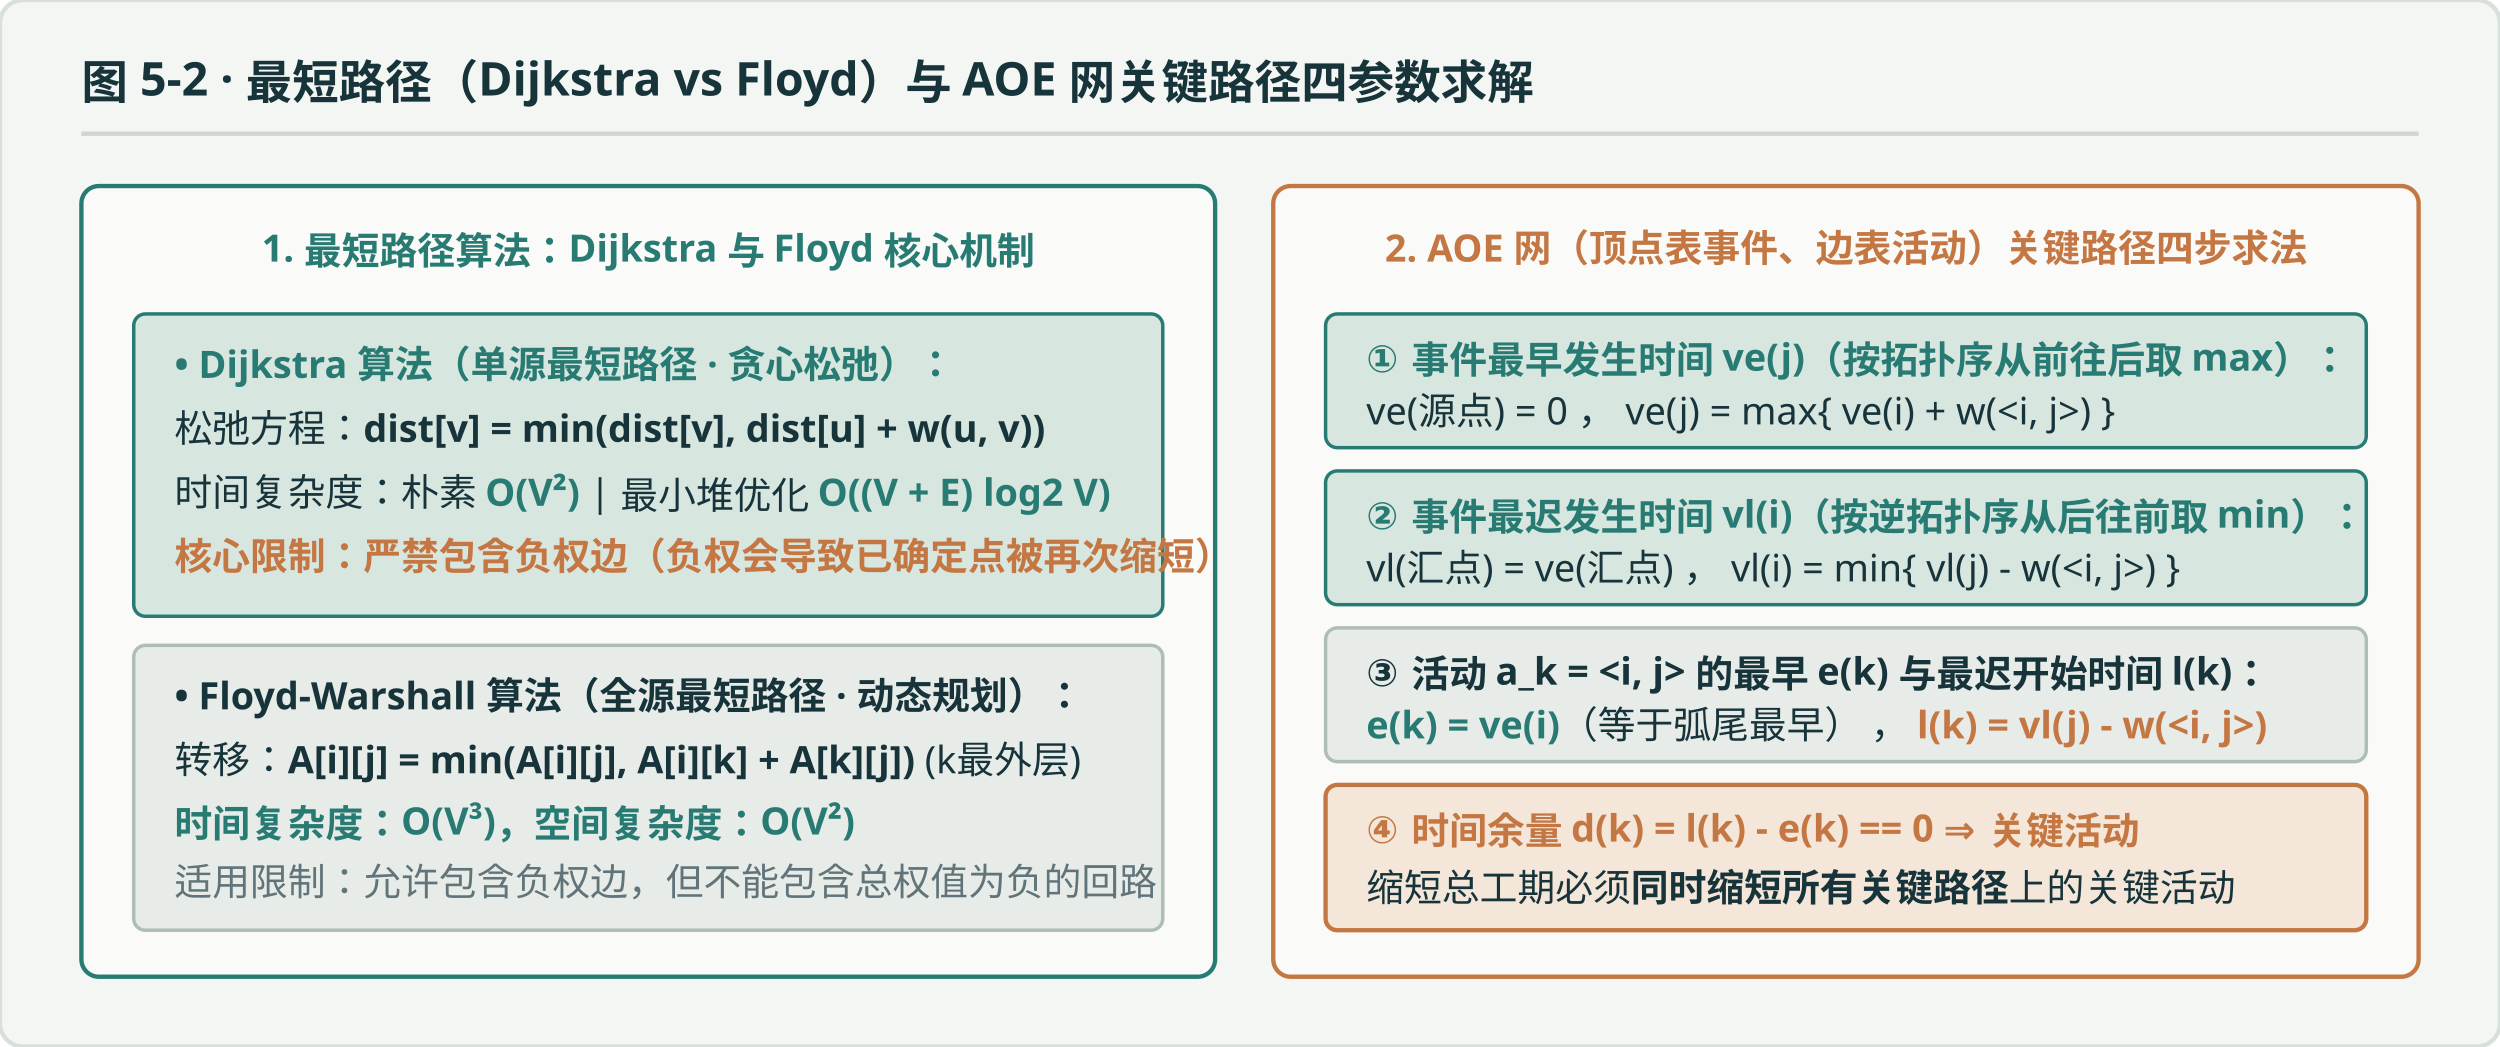
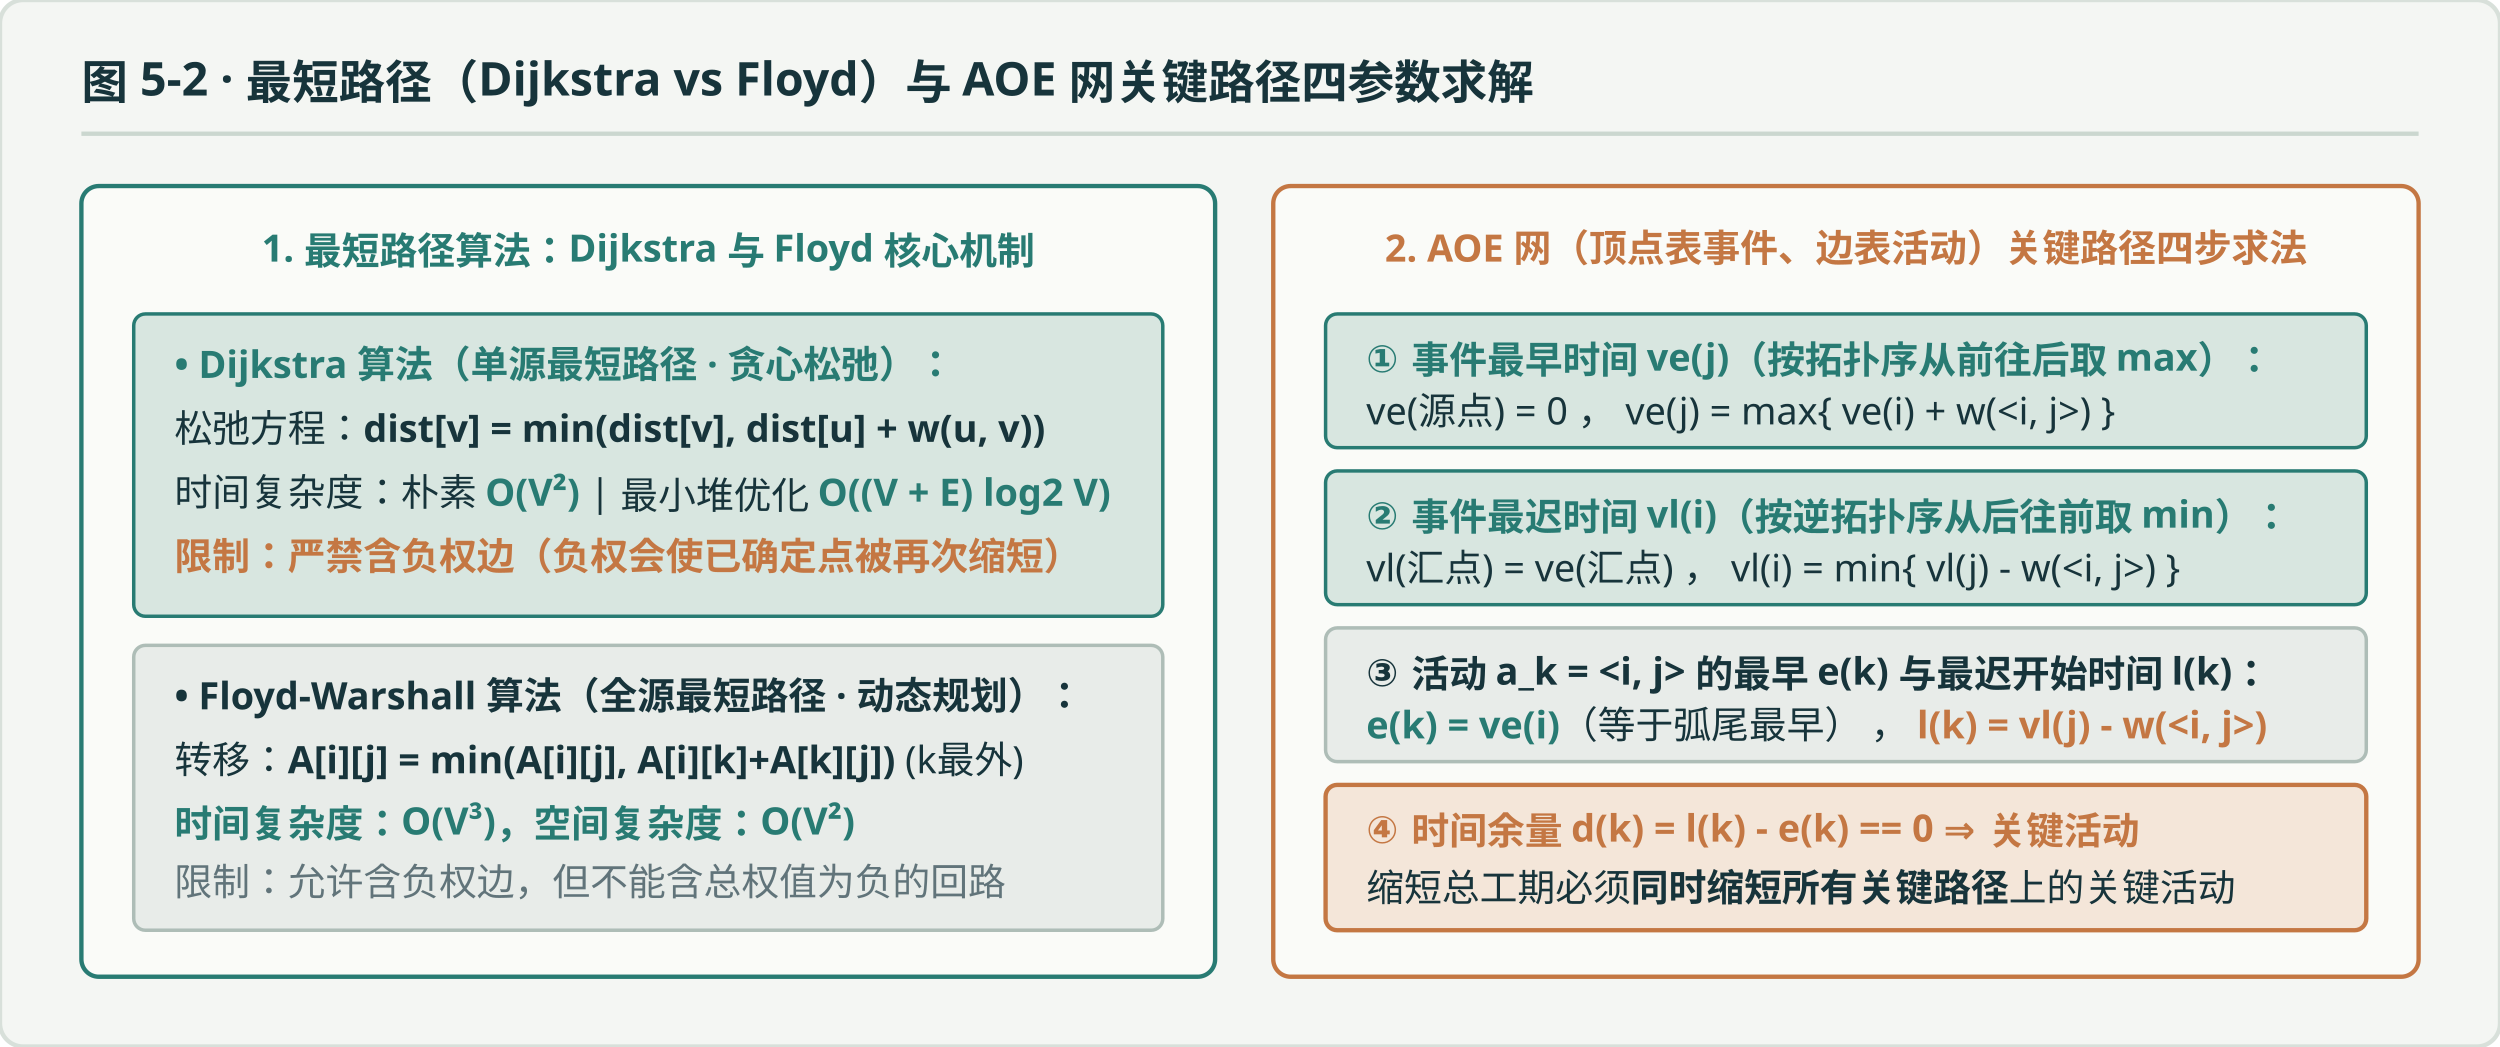
<svg xmlns="http://www.w3.org/2000/svg" width="860" height="360" viewBox="0 0 860 360" role="img" aria-label="Dijkstra最短路径松弛与AOE网关键路径四参数求解">
  <rect width="860" height="360" rx="8" fill="#F4F6F3" stroke="#D8E0DA" stroke-width="1.5" />
  <text x="28" y="34" fill="#17343B" font-family="'Microsoft YaHei','Noto Sans SC',sans-serif" font-size="16" font-weight="700">图 5-2 · 最短路径（Dijkstra vs Floyd）与 AOE 网关键路径四参数求解</text>
  <line x1="28" y1="46" x2="832" y2="46" stroke="#CBD7CF" stroke-width="1.5" />
  <g font-family="'Microsoft YaHei','Noto Sans SC',sans-serif" font-size="13">
    <rect x="28" y="64" width="390" height="272" rx="6" fill="#FAFBF8" stroke="#287B73" stroke-width="1.5" />
    <text x="223" y="90" fill="#287B73" font-weight="700" text-anchor="middle">1. 最短路径算法：Dijkstra 与 Floyd 核心机制</text>
    <rect x="46" y="108" width="354" height="104" rx="4" fill="#D8E6E0" stroke="#287B73" stroke-width="1.2" />
    <text x="60" y="130" fill="#287B73" font-weight="700">• Dijkstra 算法（单源最短路径 · 贪心松弛）：</text>
    <text x="60" y="152" fill="#17343B">  松弛方程：<tspan font-weight="700">dist[v] = min(dist[v], dist[u] + w(u, v))</tspan>
    </text>
    <text x="60" y="174" fill="#17343B">  时间复杂度：朴素 <tspan font-weight="700" fill="#287B73">O(V²)</tspan>  |  最小堆优化 <tspan font-weight="700" fill="#287B73">O((V + E) log2 V)</tspan>
    </text>
-     <text x="60" y="196" fill="#C47743" font-weight="700">  核心限制：严禁包含负权边（负权会导致已确定点被再次缩短）</text>
+     <text x="60" y="196" fill="#C47743" font-weight="700">  限制：严禁含负权边（负权会使已确定点被再次缩短）</text>
    <rect x="46" y="222" width="354" height="98" rx="4" fill="#E8ECE9" stroke="#AEBDB7" stroke-width="1.2" />
    <text x="60" y="244" fill="#17343B" font-weight="700">• Floyd-Warshall 算法（全源最短路径 · 动态规划）：</text>
-     <text x="60" y="266" fill="#17343B">  转移：<tspan font-weight="700">A[i][j] = min(A[i][j], A[i][k] + A[k][j])</tspan> (k最外层)</text>
+     <text x="60" y="266" fill="#17343B">  转移：<tspan font-weight="700">A[i][j] = min(A[i][j], A[i][k]+A[k][j])</tspan> (k最外)</text>
    <text x="60" y="288" fill="#287B73" font-weight="700">  时间复杂度：O(V³)，空间复杂度：O(V²)</text>
-     <text x="60" y="308" fill="#61747A">  适用限制：允许包含负权边，但不能包含总权值为负的回路</text>
+     <text x="60" y="308" fill="#61747A">  限制：允许含负权边，但不能含总权值为负的回路</text>
    <rect x="438" y="64" width="394" height="272" rx="6" fill="#FAFBF8" stroke="#C47743" stroke-width="1.5" />
    <text x="635" y="90" fill="#C47743" font-weight="700" text-anchor="middle">2. AOE 网（顶点表事件、边表活动）关键路径四步求法</text>
    <rect x="456" y="108" width="358" height="46" rx="4" fill="#D8E6E0" stroke="#287B73" stroke-width="1.2" />
-     <text x="470" y="128" fill="#287B73" font-weight="700">① 事件最早发生时间 ve(j)（按拓扑序从前往后取 max）：</text>
+     <text x="470" y="128" fill="#287B73" font-weight="700">① 事件最早时间 ve(j)（按拓扑序从前往后取 max）：</text>
    <text x="470" y="146" fill="#17343B">ve(源点) = 0 ， ve(j) = max{ ve(i) + w(&lt;i, j&gt;) }</text>
    <rect x="456" y="162" width="358" height="46" rx="4" fill="#D8E6E0" stroke="#287B73" stroke-width="1.2" />
-     <text x="470" y="182" fill="#287B73" font-weight="700">② 事件最迟发生时间 vl(i)（按逆拓扑序从后往前取 min）：</text>
+     <text x="470" y="182" fill="#287B73" font-weight="700">② 事件最迟时间 vl(i)（按逆拓扑序从后往前取 min）：</text>
    <text x="470" y="200" fill="#17343B">vl(汇点) = ve(汇点) ， vl(i) = min{ vl(j) - w(&lt;i, j&gt;) }</text>
    <rect x="456" y="216" width="358" height="46" rx="4" fill="#E8ECE9" stroke="#AEBDB7" stroke-width="1.2" />
    <text x="470" y="236" fill="#17343B" font-weight="700">③ 活动 a_k = &lt;i, j&gt; 的最早 e(k) 与最迟开始时间 l(k)：</text>
    <text x="470" y="254" fill="#17343B">
      <tspan font-weight="700" fill="#287B73">e(k) = ve(i)</tspan>（等于弧尾最早） ， <tspan font-weight="700" fill="#C47743">l(k) = vl(j) - w(&lt;i, j&gt;)</tspan>
    </text>
    <rect x="456" y="270" width="358" height="50" rx="4" fill="#F4E6D9" stroke="#C47743" stroke-width="1.5" />
    <text x="470" y="290" fill="#C47743" font-weight="700">④ 时间余量 d(k) = l(k) - e(k) == 0 ⇒ 关键活动</text>
    <text x="470" y="310" fill="#17343B">缩短总工期必须<tspan font-weight="700">同时缩短所有关键路径</tspan>上的关键活动</text>
  </g>
</svg>
